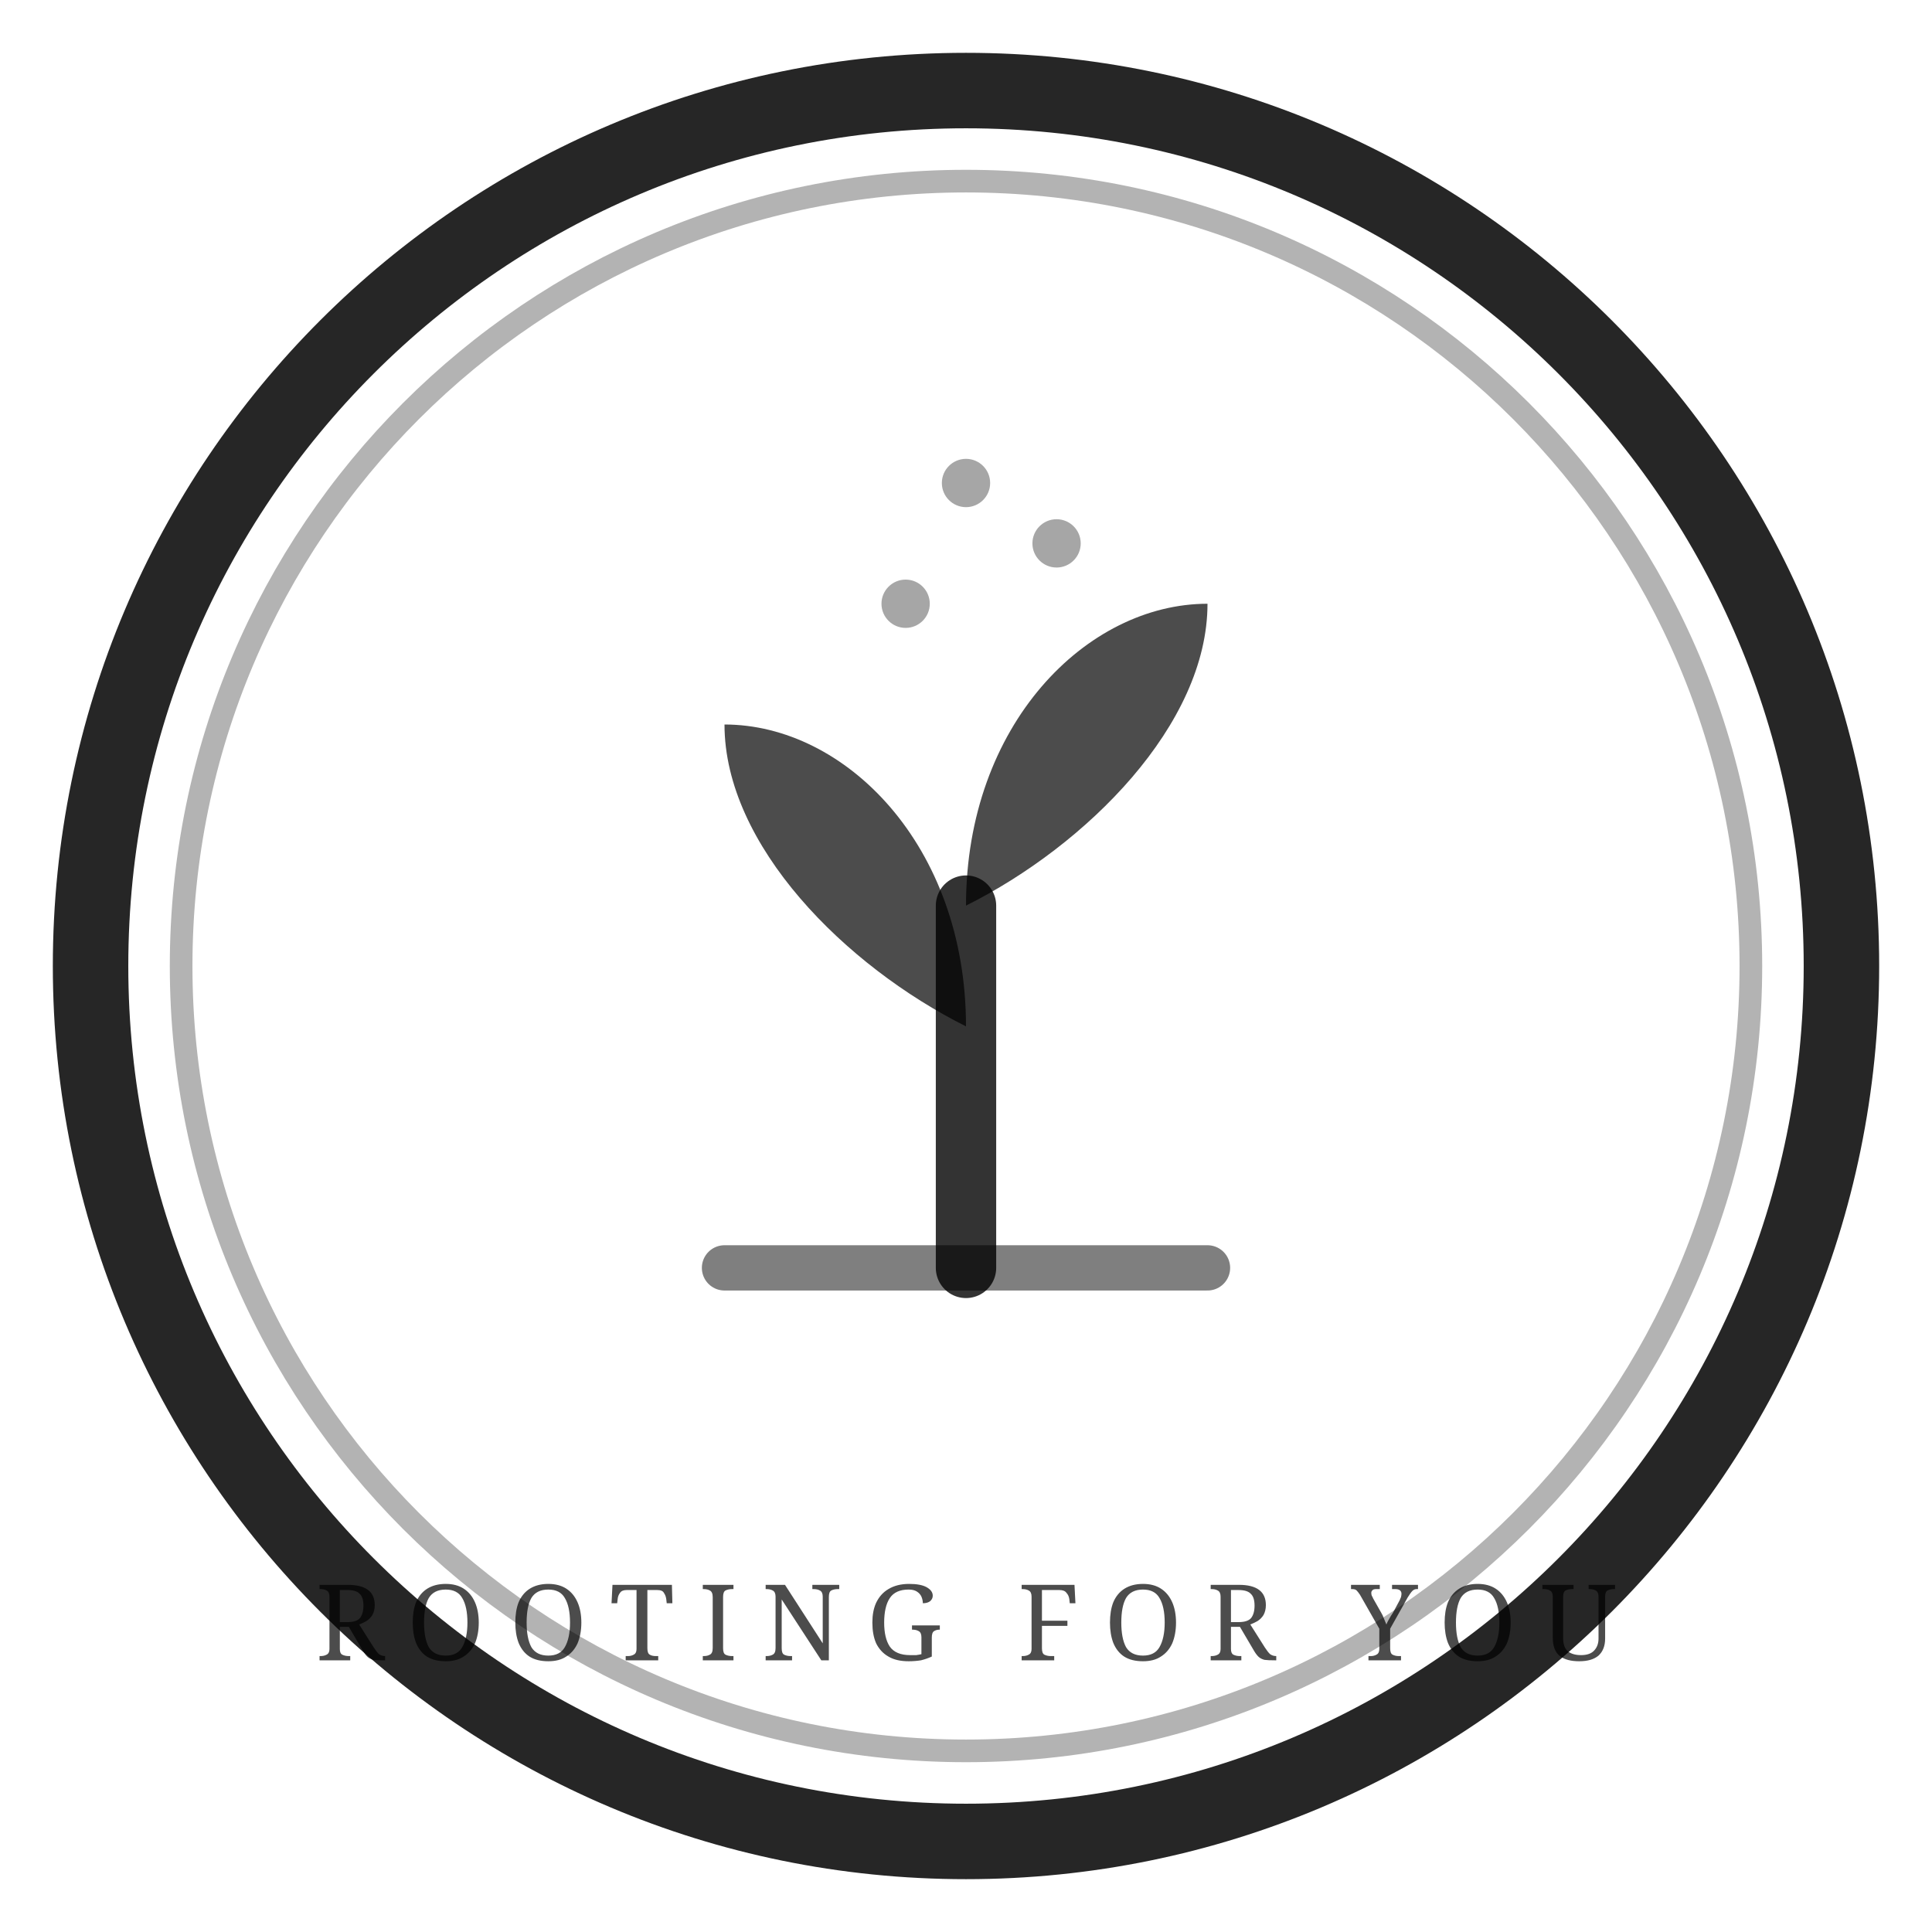
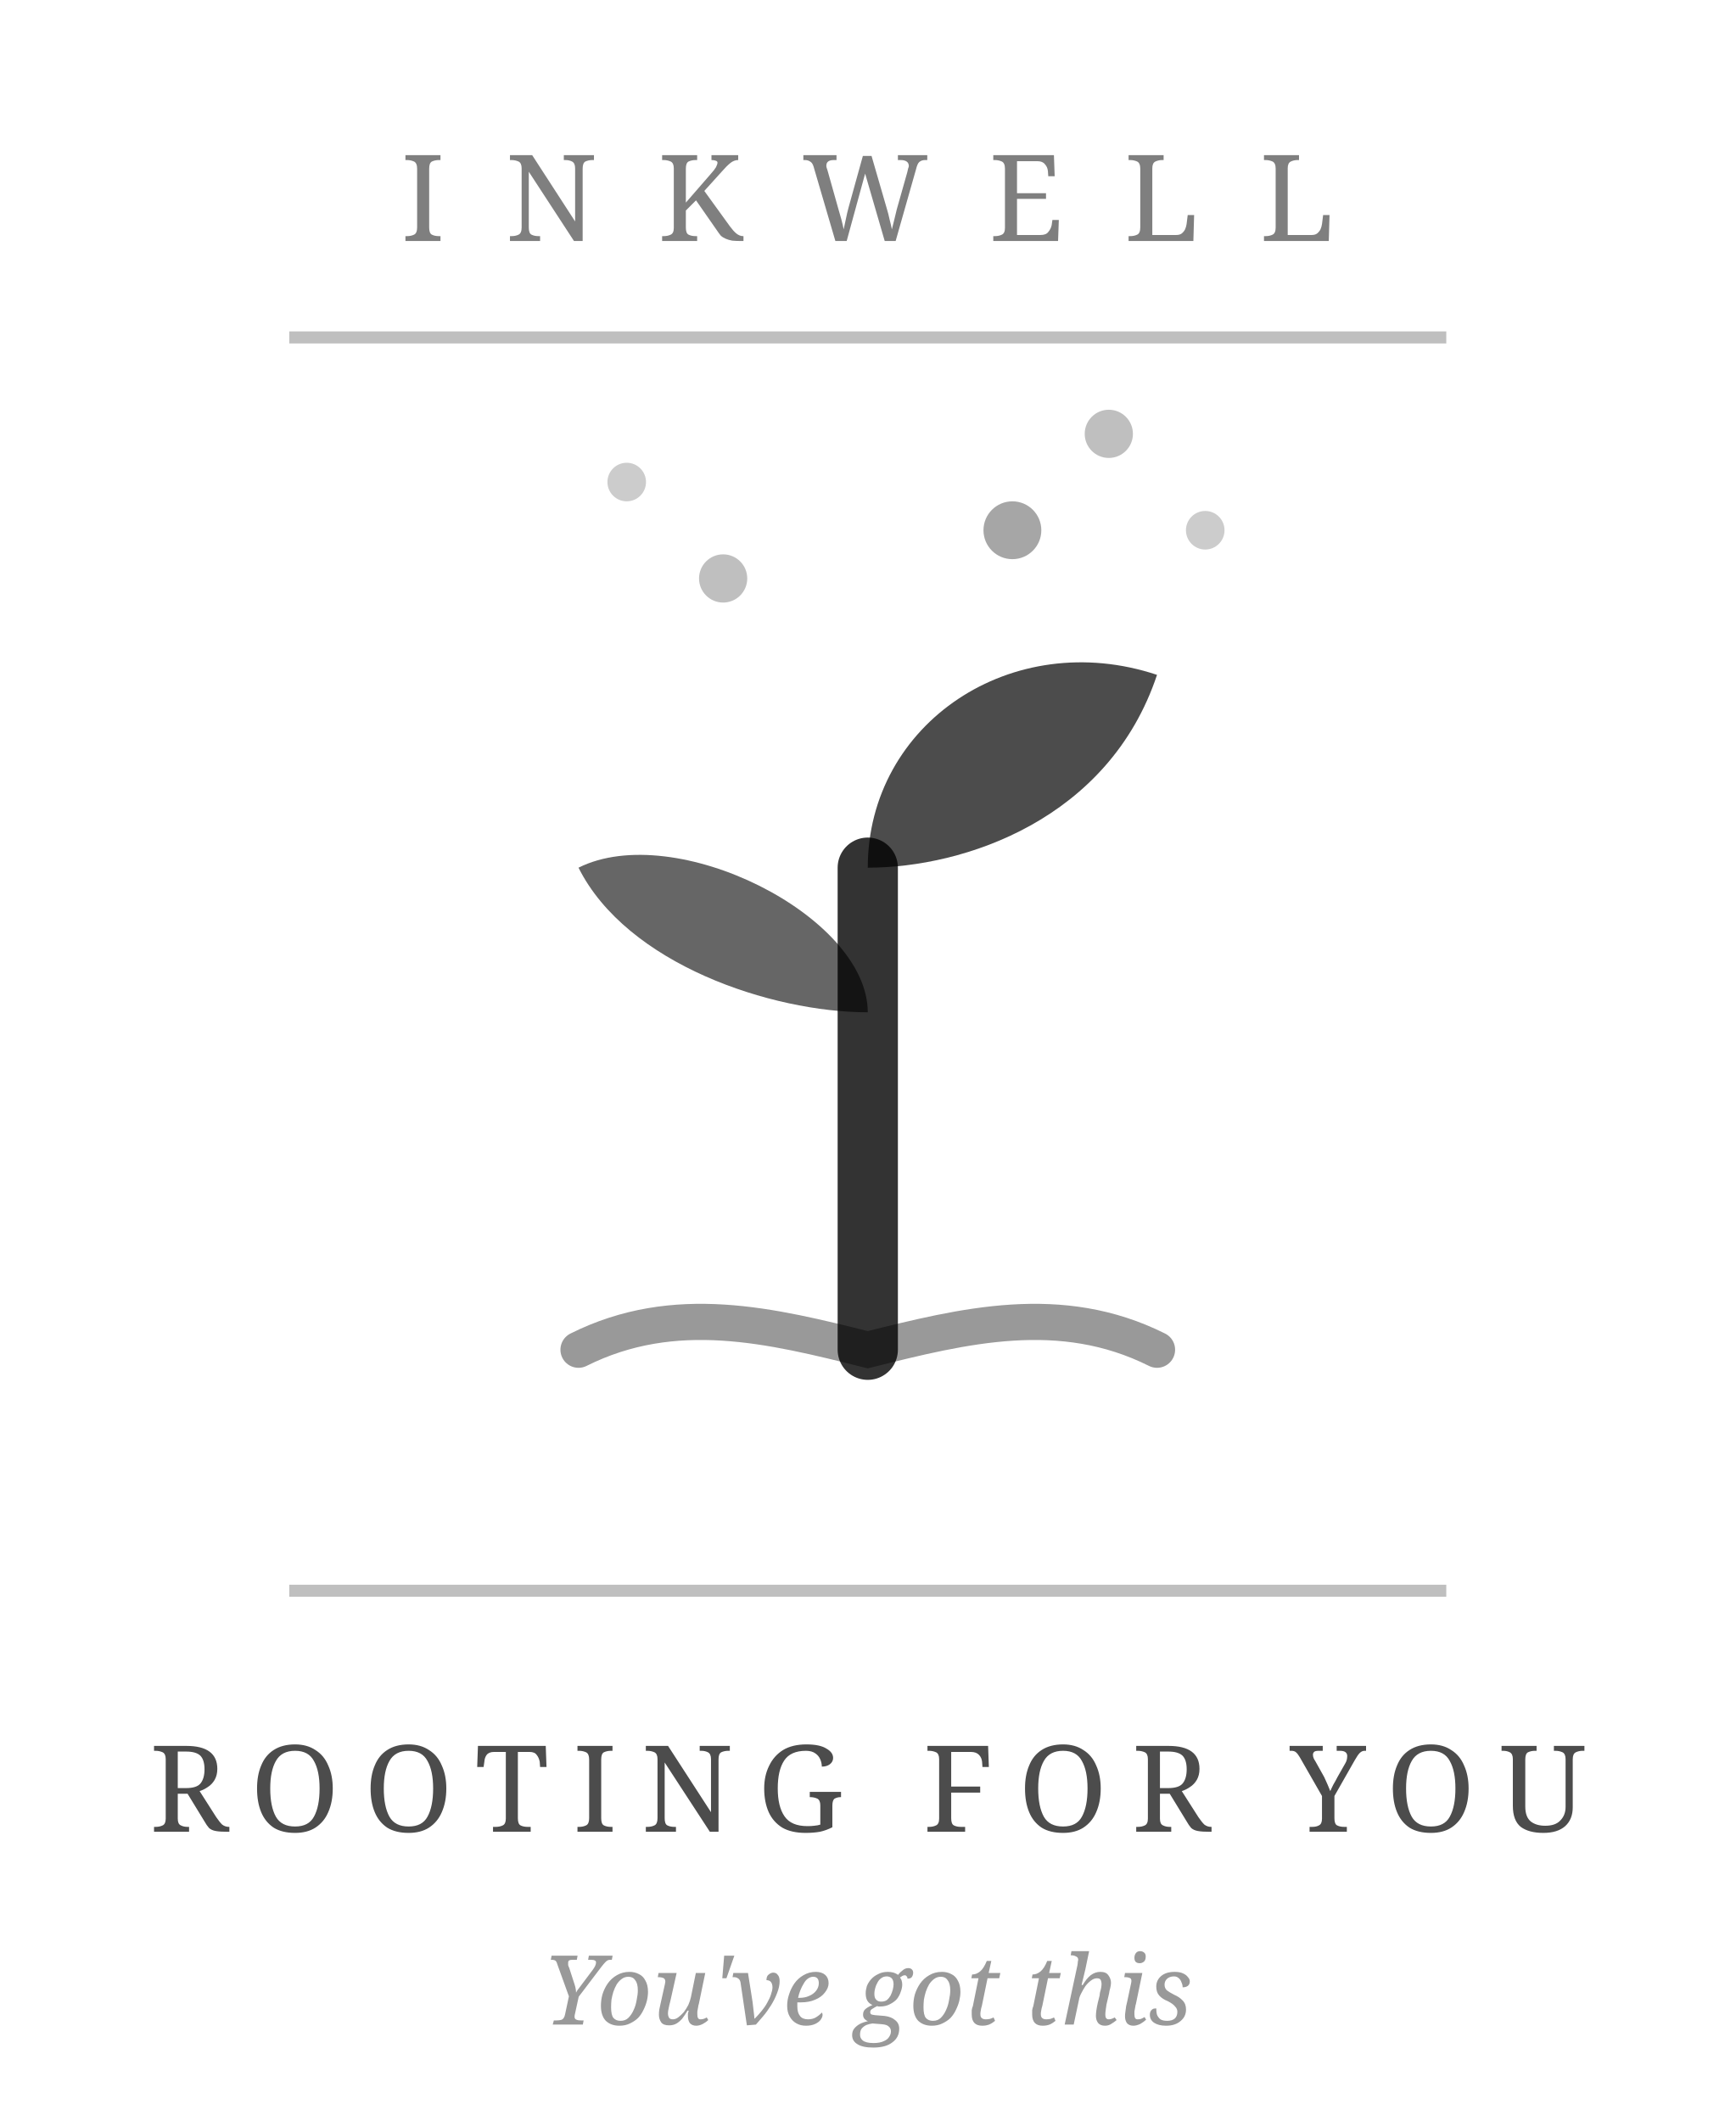
- <svg xmlns="http://www.w3.org/2000/svg" viewBox="0 0 64 64" fill="none">
-   <circle cx="32" cy="32" r="29" stroke="currentColor" stroke-width="2.5" opacity="0.85" />
-   <circle cx="32" cy="32" r="26" stroke="currentColor" stroke-width="0.75" opacity="0.3" />
-   <path d="M32 42 L32 30" stroke="currentColor" stroke-width="2" stroke-linecap="round" opacity="0.8" />
-   <path d="M32 34 C28 32 24 28 24 24 C28 24 32 28 32 34Z" fill="currentColor" opacity="0.7" />
-   <path d="M32 30 C36 28 40 24 40 20 C36 20 32 24 32 30Z" fill="currentColor" opacity="0.7" />
-   <path d="M24 42 L40 42" stroke="currentColor" stroke-width="1.5" stroke-linecap="round" opacity="0.5" />
-   <circle cx="30" cy="20" r="0.8" fill="currentColor" opacity="0.35" />
-   <circle cx="35" cy="18" r="0.8" fill="currentColor" opacity="0.35" />
-   <circle cx="32" cy="16" r="0.8" fill="currentColor" opacity="0.35" />
-   <text x="32" y="55" text-anchor="middle" font-size="3.5" font-family="Georgia, serif" fill="currentColor" opacity="0.7" letter-spacing="0.8">ROOTING FOR YOU</text>
+ <svg xmlns="http://www.w3.org/2000/svg" viewBox="0 0 72 88" fill="none">
+   <text x="36" y="10" text-anchor="middle" font-size="5" font-family="Georgia, serif" fill="currentColor" opacity="0.5" letter-spacing="2.5" font-variant="small-caps">INKWELL</text>
+   <line x1="12" y1="14" x2="60" y2="14" stroke="currentColor" stroke-width="0.5" opacity="0.25" />
+   <path d="M36 56 L36 36" stroke="currentColor" stroke-width="2.5" stroke-linecap="round" opacity="0.8" />
+   <path d="M36 36 C36 30 42 26 48 28 C46 34 40 36 36 36" fill="currentColor" opacity="0.7" />
+   <path d="M36 42 C36 38 28 34 24 36 C26 40 32 42 36 42" fill="currentColor" opacity="0.6" />
+   <path d="M24 56 C28 54 32 55 36 56 C40 55 44 54 48 56" stroke="currentColor" stroke-width="1.5" stroke-linecap="round" opacity="0.4" fill="none" />
+   <circle cx="42" cy="22" r="1.2" fill="currentColor" opacity="0.35" />
+   <circle cx="46" cy="18" r="1" fill="currentColor" opacity="0.25" />
+   <circle cx="50" cy="22" r="0.8" fill="currentColor" opacity="0.2" />
+   <circle cx="30" cy="24" r="1" fill="currentColor" opacity="0.25" />
+   <circle cx="26" cy="20" r="0.8" fill="currentColor" opacity="0.2" />
+   <line x1="12" y1="66" x2="60" y2="66" stroke="currentColor" stroke-width="0.5" opacity="0.25" />
+   <text x="36" y="76" text-anchor="middle" font-size="5" font-family="Georgia, serif" fill="currentColor" opacity="0.7" letter-spacing="1" font-variant="small-caps">ROOTING FOR YOU</text>
+   <text x="36" y="84" text-anchor="middle" font-size="4" font-family="Georgia, serif" fill="currentColor" opacity="0.4" font-style="italic">You've got this</text>
</svg>
